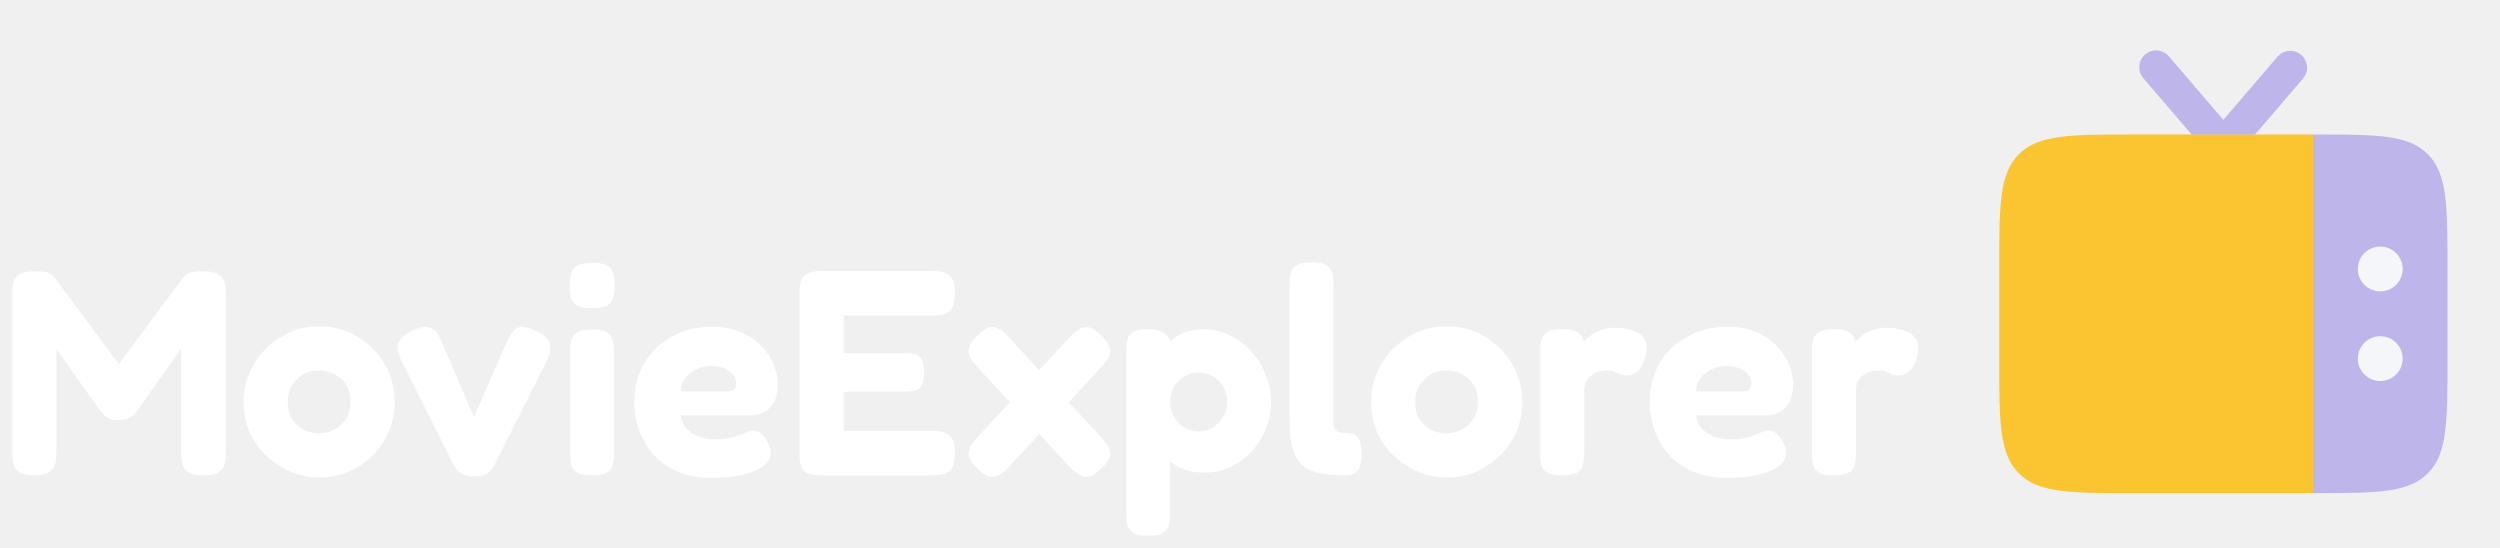
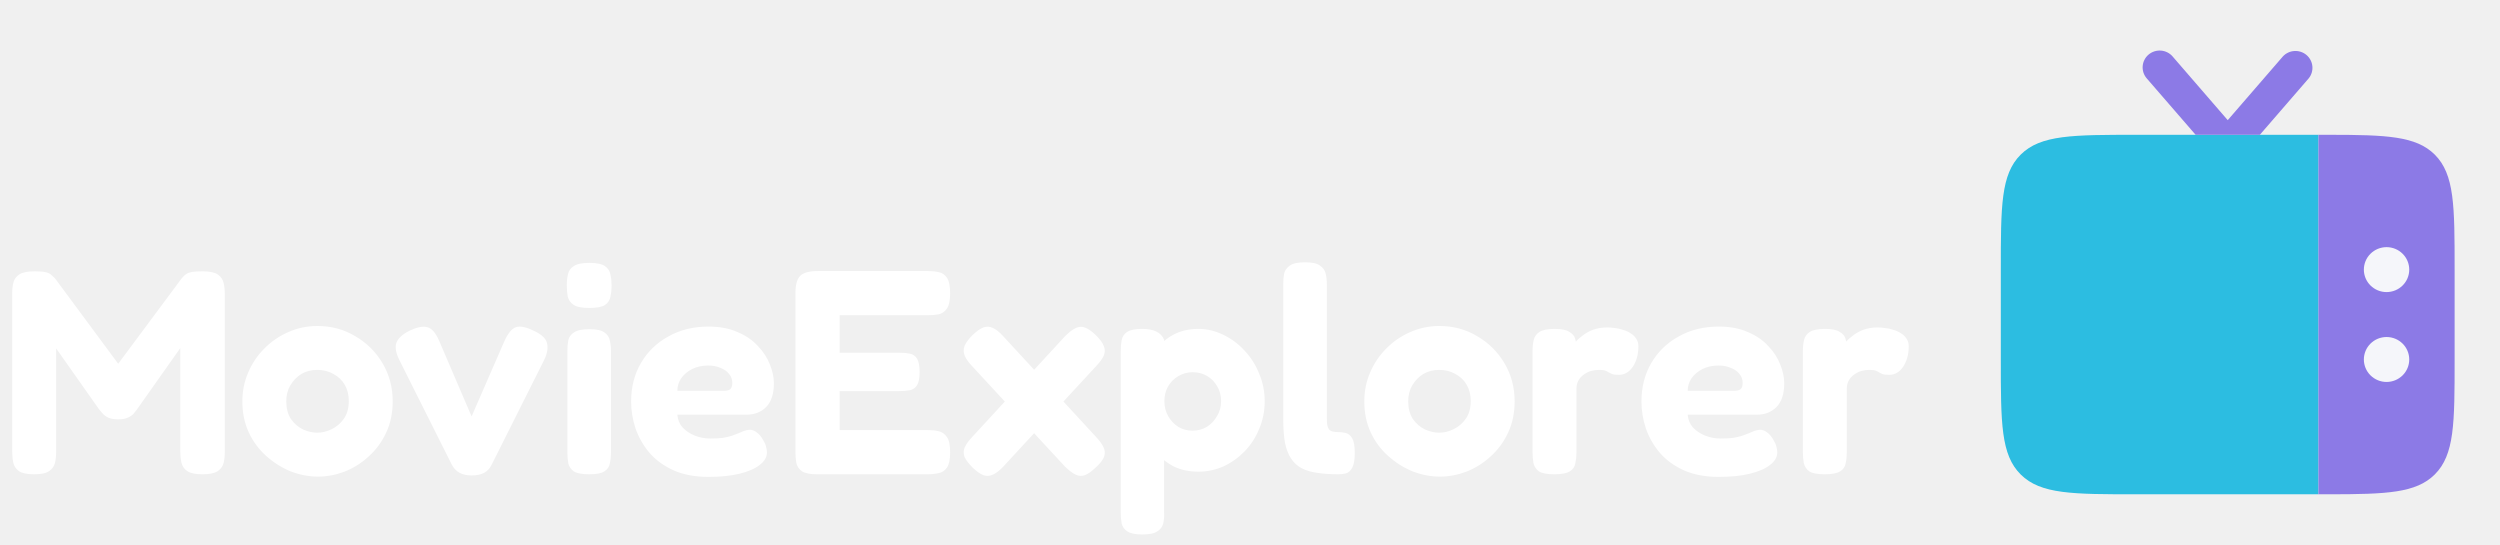
- <svg xmlns="http://www.w3.org/2000/svg" width="201" height="44" viewBox="0 0 201 44" fill="none">
-   <path d="M2.749 38.212C2.185 38.212 1.778 38.125 1.527 37.953C1.292 37.781 1.143 37.561 1.081 37.295C1.018 37.013 0.987 36.716 0.987 36.402V23.551C0.987 23.253 1.018 22.979 1.081 22.728C1.143 22.462 1.3 22.243 1.551 22.07C1.801 21.898 2.216 21.812 2.796 21.812C3.187 21.812 3.485 21.835 3.689 21.883C3.892 21.93 4.041 22 4.135 22.094C4.229 22.172 4.331 22.266 4.441 22.376L9.727 29.518H9.374L14.684 22.376C14.81 22.219 14.935 22.102 15.06 22.023C15.185 21.945 15.342 21.89 15.53 21.859C15.734 21.828 16.016 21.812 16.376 21.812C16.94 21.812 17.347 21.898 17.598 22.07C17.848 22.243 18.005 22.47 18.068 22.752C18.13 23.018 18.162 23.3 18.162 23.598V36.449C18.162 36.747 18.13 37.029 18.068 37.295C18.005 37.561 17.848 37.781 17.598 37.953C17.347 38.125 16.932 38.212 16.352 38.212C15.789 38.212 15.381 38.125 15.131 37.953C14.88 37.781 14.723 37.554 14.661 37.272C14.598 36.99 14.567 36.7 14.567 36.402V28.015L11.066 32.972C11.003 33.05 10.917 33.16 10.808 33.301C10.698 33.426 10.541 33.536 10.338 33.63C10.15 33.724 9.891 33.771 9.562 33.771C9.218 33.771 8.944 33.724 8.74 33.63C8.552 33.536 8.403 33.426 8.294 33.301C8.184 33.176 8.09 33.066 8.012 32.972L4.535 28.038V36.449C4.535 36.747 4.503 37.029 4.441 37.295C4.378 37.561 4.221 37.781 3.971 37.953C3.736 38.125 3.328 38.212 2.749 38.212ZM25.692 38.399C24.956 38.399 24.219 38.258 23.483 37.977C22.763 37.679 22.105 37.264 21.51 36.731C20.914 36.199 20.445 35.564 20.1 34.828C19.755 34.076 19.583 33.246 19.583 32.338C19.583 31.492 19.74 30.709 20.053 29.988C20.366 29.252 20.805 28.602 21.369 28.038C21.933 27.474 22.575 27.036 23.295 26.722C24.031 26.393 24.814 26.229 25.645 26.229C26.772 26.229 27.791 26.503 28.699 27.051C29.623 27.584 30.359 28.312 30.908 29.236C31.456 30.16 31.73 31.186 31.73 32.314C31.73 33.27 31.55 34.123 31.189 34.875C30.845 35.611 30.375 36.246 29.78 36.778C29.2 37.311 28.55 37.718 27.83 38C27.125 38.266 26.412 38.399 25.692 38.399ZM25.645 34.852C26.021 34.852 26.404 34.758 26.796 34.57C27.188 34.382 27.517 34.1 27.783 33.724C28.049 33.348 28.182 32.87 28.182 32.291C28.182 31.79 28.073 31.351 27.853 30.975C27.634 30.599 27.328 30.309 26.937 30.106C26.561 29.886 26.122 29.777 25.621 29.777C25.151 29.777 24.728 29.886 24.352 30.106C23.992 30.325 23.695 30.63 23.46 31.022C23.24 31.398 23.131 31.829 23.131 32.314C23.131 32.878 23.256 33.356 23.507 33.747C23.773 34.123 24.102 34.405 24.493 34.593C24.885 34.766 25.269 34.852 25.645 34.852ZM38.105 38.305C37.729 38.305 37.407 38.235 37.141 38.094C36.875 37.953 36.663 37.734 36.507 37.436L32.278 29.002C31.996 28.438 31.91 27.976 32.019 27.615C32.145 27.239 32.505 26.903 33.1 26.605C33.695 26.323 34.165 26.229 34.51 26.323C34.87 26.401 35.191 26.762 35.473 27.404L38.105 33.536L40.736 27.498C41.034 26.824 41.355 26.433 41.699 26.323C42.044 26.213 42.529 26.315 43.156 26.628C43.798 26.926 44.151 27.279 44.213 27.686C44.291 28.077 44.197 28.532 43.931 29.048L39.726 37.436C39.585 37.734 39.381 37.953 39.115 38.094C38.849 38.235 38.512 38.305 38.105 38.305ZM47.607 38.212C47.028 38.212 46.612 38.133 46.362 37.977C46.127 37.804 45.978 37.585 45.916 37.319C45.868 37.037 45.845 36.747 45.845 36.449V28.25C45.845 27.936 45.868 27.647 45.916 27.38C45.978 27.114 46.135 26.903 46.385 26.746C46.636 26.574 47.051 26.488 47.631 26.488C48.194 26.488 48.594 26.574 48.829 26.746C49.08 26.918 49.228 27.137 49.275 27.404C49.338 27.67 49.369 27.968 49.369 28.297V36.473C49.369 36.77 49.338 37.06 49.275 37.342C49.228 37.608 49.08 37.82 48.829 37.977C48.594 38.133 48.187 38.212 47.607 38.212ZM47.607 24.772C47.012 24.772 46.589 24.686 46.338 24.514C46.088 24.342 45.931 24.114 45.868 23.833C45.822 23.551 45.798 23.253 45.798 22.94C45.798 22.611 45.829 22.313 45.892 22.047C45.955 21.765 46.111 21.546 46.362 21.389C46.612 21.217 47.035 21.131 47.631 21.131C48.21 21.131 48.625 21.217 48.876 21.389C49.126 21.561 49.275 21.788 49.322 22.07C49.385 22.352 49.416 22.65 49.416 22.963C49.416 23.276 49.385 23.574 49.322 23.856C49.275 24.138 49.126 24.365 48.876 24.537C48.625 24.694 48.202 24.772 47.607 24.772ZM57.244 38.423C56.148 38.423 55.2 38.243 54.401 37.883C53.618 37.522 52.976 37.052 52.475 36.473C51.974 35.878 51.598 35.22 51.347 34.499C51.112 33.779 50.995 33.058 50.995 32.338C50.995 31.163 51.261 30.121 51.794 29.213C52.326 28.304 53.062 27.592 54.002 27.075C54.942 26.542 56.023 26.276 57.244 26.276C58.153 26.276 58.936 26.425 59.594 26.722C60.267 27.004 60.816 27.38 61.239 27.85C61.677 28.304 61.998 28.798 62.202 29.33C62.421 29.863 62.531 30.372 62.531 30.858C62.531 31.719 62.319 32.361 61.896 32.784C61.489 33.191 60.965 33.395 60.322 33.395H54.73C54.762 33.802 54.903 34.147 55.153 34.429C55.42 34.711 55.749 34.93 56.14 35.087C56.532 35.243 56.947 35.322 57.385 35.322C57.761 35.322 58.09 35.306 58.372 35.275C58.654 35.228 58.897 35.173 59.1 35.11C59.304 35.032 59.492 34.961 59.664 34.899C59.837 34.82 59.986 34.758 60.111 34.711C60.252 34.664 60.385 34.632 60.51 34.617C60.745 34.601 60.957 34.672 61.145 34.828C61.348 34.969 61.528 35.188 61.685 35.486C61.795 35.658 61.865 35.823 61.896 35.979C61.943 36.136 61.967 36.293 61.967 36.449C61.967 36.825 61.771 37.162 61.38 37.46C61.004 37.757 60.463 37.992 59.758 38.164C59.069 38.337 58.231 38.423 57.244 38.423ZM54.73 31.468H58.443C58.693 31.468 58.873 31.429 58.983 31.351C59.108 31.257 59.171 31.085 59.171 30.834C59.171 30.552 59.085 30.309 58.913 30.106C58.74 29.886 58.505 29.722 58.208 29.612C57.926 29.487 57.597 29.424 57.221 29.424C56.735 29.424 56.305 29.518 55.929 29.706C55.553 29.894 55.255 30.145 55.036 30.458C54.832 30.771 54.73 31.108 54.73 31.468ZM66.034 38.212C65.47 38.212 65.063 38.133 64.812 37.977C64.562 37.804 64.405 37.577 64.343 37.295C64.296 37.013 64.272 36.723 64.272 36.426V23.574C64.272 22.885 64.405 22.415 64.671 22.164C64.938 21.914 65.415 21.788 66.105 21.788H74.986C75.299 21.788 75.589 21.82 75.855 21.883C76.121 21.93 76.341 22.078 76.513 22.329C76.685 22.579 76.771 23.002 76.771 23.598C76.771 24.162 76.685 24.569 76.513 24.819C76.341 25.07 76.113 25.227 75.832 25.289C75.565 25.336 75.275 25.36 74.962 25.36H67.843V28.391H72.683C72.996 28.391 73.27 28.414 73.505 28.461C73.756 28.508 73.952 28.641 74.093 28.86C74.234 29.08 74.304 29.448 74.304 29.965C74.304 30.45 74.234 30.803 74.093 31.022C73.952 31.241 73.756 31.374 73.505 31.421C73.255 31.468 72.965 31.492 72.636 31.492H67.843V34.64H74.986C75.299 34.64 75.589 34.672 75.855 34.734C76.121 34.797 76.341 34.953 76.513 35.204C76.685 35.439 76.771 35.854 76.771 36.449C76.771 37.013 76.685 37.42 76.513 37.671C76.341 37.922 76.113 38.071 75.832 38.117C75.565 38.18 75.275 38.212 74.962 38.212H66.034ZM88.527 26.957C88.872 27.286 89.091 27.584 89.185 27.85C89.294 28.101 89.294 28.359 89.185 28.625C89.075 28.876 88.856 29.174 88.527 29.518L81.056 37.601C80.758 37.914 80.484 38.125 80.233 38.235C79.983 38.36 79.724 38.376 79.458 38.282C79.207 38.188 78.918 37.984 78.589 37.671C78.26 37.342 78.04 37.052 77.931 36.802C77.837 36.535 77.845 36.277 77.954 36.026C78.08 35.76 78.291 35.47 78.589 35.157L86.06 27.051C86.546 26.566 86.953 26.315 87.282 26.299C87.626 26.268 88.041 26.488 88.527 26.957ZM78.589 26.957C78.918 26.644 79.207 26.441 79.458 26.346C79.724 26.253 79.983 26.268 80.233 26.393C80.484 26.503 80.758 26.722 81.056 27.051L88.527 35.157C88.84 35.486 89.052 35.776 89.161 36.026C89.287 36.277 89.302 36.535 89.208 36.802C89.114 37.052 88.887 37.342 88.527 37.671C88.198 37.984 87.908 38.188 87.658 38.282C87.407 38.376 87.156 38.36 86.906 38.235C86.671 38.125 86.389 37.914 86.06 37.601L78.589 29.518C78.275 29.189 78.064 28.9 77.954 28.649C77.845 28.383 77.837 28.116 77.931 27.85C78.04 27.584 78.26 27.286 78.589 26.957ZM96.831 38C96.064 38 95.382 37.851 94.787 37.554C94.207 37.24 93.722 36.825 93.33 36.308C92.954 35.776 92.665 35.165 92.461 34.476C92.273 33.787 92.187 33.043 92.203 32.244C92.203 31.476 92.304 30.748 92.508 30.059C92.712 29.354 93.001 28.735 93.377 28.203C93.769 27.654 94.246 27.232 94.81 26.934C95.39 26.621 96.064 26.464 96.831 26.464C97.52 26.464 98.186 26.621 98.828 26.934C99.486 27.247 100.065 27.678 100.567 28.226C101.068 28.759 101.459 29.377 101.741 30.082C102.039 30.787 102.188 31.531 102.188 32.314C102.188 33.097 102.039 33.841 101.741 34.546C101.459 35.235 101.068 35.839 100.567 36.355C100.065 36.872 99.494 37.279 98.852 37.577C98.209 37.859 97.536 38 96.831 38ZM92.296 43.075C91.733 43.075 91.325 42.989 91.075 42.816C90.84 42.66 90.691 42.448 90.628 42.182C90.581 41.931 90.558 41.657 90.558 41.36V28.226C90.558 27.913 90.581 27.631 90.628 27.38C90.675 27.114 90.816 26.895 91.051 26.722C91.302 26.55 91.709 26.464 92.273 26.464C92.758 26.464 93.142 26.535 93.424 26.675C93.722 26.816 93.933 27.036 94.059 27.333V41.336C94.074 41.634 94.051 41.916 93.988 42.182C93.925 42.448 93.769 42.66 93.518 42.816C93.283 42.989 92.876 43.075 92.296 43.075ZM96.338 34.687C96.776 34.687 97.168 34.585 97.512 34.382C97.857 34.163 98.131 33.873 98.335 33.513C98.554 33.152 98.664 32.753 98.664 32.314C98.664 31.86 98.562 31.461 98.358 31.116C98.154 30.756 97.88 30.474 97.536 30.27C97.191 30.067 96.8 29.965 96.361 29.965C95.938 29.965 95.547 30.074 95.186 30.294C94.842 30.497 94.568 30.779 94.364 31.14C94.176 31.484 94.082 31.876 94.082 32.314C94.082 32.753 94.184 33.152 94.388 33.513C94.591 33.873 94.865 34.163 95.21 34.382C95.554 34.585 95.93 34.687 96.338 34.687ZM108.15 38.212C107.508 38.212 106.936 38.172 106.435 38.094C105.949 38.031 105.526 37.906 105.166 37.718C104.821 37.53 104.539 37.272 104.32 36.943C104.101 36.614 103.936 36.191 103.827 35.674C103.733 35.142 103.686 34.491 103.686 33.724V22.869C103.686 22.556 103.709 22.266 103.756 22C103.819 21.734 103.976 21.514 104.226 21.342C104.477 21.17 104.884 21.084 105.448 21.084C106.012 21.084 106.411 21.17 106.646 21.342C106.897 21.514 107.053 21.734 107.116 22C107.179 22.266 107.21 22.556 107.21 22.869V33.559C107.21 33.81 107.218 34.022 107.234 34.194C107.265 34.35 107.312 34.476 107.374 34.57C107.453 34.664 107.555 34.726 107.68 34.758C107.805 34.789 107.97 34.805 108.173 34.805C108.361 34.805 108.549 34.828 108.737 34.875C108.941 34.922 109.113 35.063 109.254 35.298C109.395 35.533 109.466 35.925 109.466 36.473C109.466 37.037 109.395 37.444 109.254 37.695C109.113 37.945 108.941 38.094 108.737 38.141C108.549 38.188 108.353 38.212 108.15 38.212ZM116.344 38.399C115.608 38.399 114.872 38.258 114.136 37.977C113.415 37.679 112.758 37.264 112.162 36.731C111.567 36.199 111.097 35.564 110.753 34.828C110.408 34.076 110.236 33.246 110.236 32.338C110.236 31.492 110.392 30.709 110.706 29.988C111.019 29.252 111.457 28.602 112.021 28.038C112.585 27.474 113.227 27.036 113.948 26.722C114.684 26.393 115.467 26.229 116.297 26.229C117.425 26.229 118.443 26.503 119.352 27.051C120.276 27.584 121.012 28.312 121.56 29.236C122.108 30.16 122.383 31.186 122.383 32.314C122.383 33.27 122.202 34.123 121.842 34.875C121.498 35.611 121.028 36.246 120.433 36.778C119.853 37.311 119.203 37.718 118.482 38C117.778 38.266 117.065 38.399 116.344 38.399ZM116.297 34.852C116.673 34.852 117.057 34.758 117.449 34.57C117.84 34.382 118.169 34.1 118.435 33.724C118.702 33.348 118.835 32.87 118.835 32.291C118.835 31.79 118.725 31.351 118.506 30.975C118.287 30.599 117.981 30.309 117.59 30.106C117.214 29.886 116.775 29.777 116.274 29.777C115.804 29.777 115.381 29.886 115.005 30.106C114.645 30.325 114.347 30.63 114.112 31.022C113.893 31.398 113.783 31.829 113.783 32.314C113.783 32.878 113.909 33.356 114.159 33.747C114.426 34.123 114.755 34.405 115.146 34.593C115.538 34.766 115.921 34.852 116.297 34.852ZM125.592 38.212C125.012 38.212 124.597 38.133 124.347 37.977C124.112 37.804 123.963 37.577 123.9 37.295C123.853 37.013 123.83 36.723 123.83 36.426V28.226C123.83 27.913 123.861 27.623 123.924 27.357C123.986 27.09 124.135 26.879 124.37 26.722C124.621 26.55 125.036 26.464 125.615 26.464C126.164 26.464 126.555 26.542 126.79 26.699C127.041 26.84 127.197 27.012 127.26 27.216C127.323 27.404 127.354 27.568 127.354 27.709L127.072 27.85C127.103 27.788 127.182 27.678 127.307 27.521C127.448 27.349 127.636 27.177 127.871 27.004C128.106 26.816 128.388 26.66 128.717 26.535C129.061 26.409 129.453 26.346 129.891 26.346C130.064 26.346 130.252 26.362 130.455 26.393C130.675 26.409 130.894 26.456 131.113 26.535C131.348 26.597 131.56 26.691 131.748 26.816C131.935 26.926 132.084 27.067 132.194 27.239C132.319 27.412 132.382 27.623 132.382 27.874C132.382 28.516 132.233 29.064 131.935 29.518C131.638 29.957 131.262 30.176 130.808 30.176C130.541 30.176 130.353 30.153 130.244 30.106C130.134 30.059 130.04 30.012 129.962 29.965C129.899 29.918 129.821 29.879 129.727 29.847C129.633 29.8 129.461 29.777 129.21 29.777C128.975 29.777 128.748 29.808 128.529 29.871C128.325 29.933 128.129 30.035 127.941 30.176C127.769 30.302 127.628 30.466 127.518 30.67C127.424 30.858 127.377 31.069 127.377 31.304V36.473C127.377 36.77 127.346 37.06 127.283 37.342C127.236 37.608 127.088 37.82 126.837 37.977C126.586 38.133 126.171 38.212 125.592 38.212ZM138.88 38.423C137.784 38.423 136.836 38.243 136.037 37.883C135.254 37.522 134.612 37.052 134.111 36.473C133.609 35.878 133.233 35.22 132.983 34.499C132.748 33.779 132.63 33.058 132.63 32.338C132.63 31.163 132.897 30.121 133.429 29.213C133.962 28.304 134.698 27.592 135.638 27.075C136.578 26.542 137.658 26.276 138.88 26.276C139.789 26.276 140.572 26.425 141.23 26.722C141.903 27.004 142.451 27.38 142.874 27.85C143.313 28.304 143.634 28.798 143.837 29.33C144.057 29.863 144.166 30.372 144.166 30.858C144.166 31.719 143.955 32.361 143.532 32.784C143.125 33.191 142.6 33.395 141.958 33.395H136.366C136.397 33.802 136.538 34.147 136.789 34.429C137.055 34.711 137.384 34.93 137.776 35.087C138.167 35.243 138.582 35.322 139.021 35.322C139.397 35.322 139.726 35.306 140.008 35.275C140.29 35.228 140.533 35.173 140.736 35.11C140.94 35.032 141.128 34.961 141.3 34.899C141.472 34.82 141.621 34.758 141.746 34.711C141.887 34.664 142.021 34.632 142.146 34.617C142.381 34.601 142.592 34.672 142.78 34.828C142.984 34.969 143.164 35.188 143.321 35.486C143.43 35.658 143.501 35.823 143.532 35.979C143.579 36.136 143.603 36.293 143.603 36.449C143.603 36.825 143.407 37.162 143.015 37.46C142.639 37.757 142.099 37.992 141.394 38.164C140.705 38.337 139.867 38.423 138.88 38.423ZM136.366 31.468H140.078C140.329 31.468 140.509 31.429 140.619 31.351C140.744 31.257 140.807 31.085 140.807 30.834C140.807 30.552 140.72 30.309 140.548 30.106C140.376 29.886 140.141 29.722 139.843 29.612C139.561 29.487 139.232 29.424 138.857 29.424C138.371 29.424 137.94 29.518 137.564 29.706C137.188 29.894 136.891 30.145 136.672 30.458C136.468 30.771 136.366 31.108 136.366 31.468ZM147.435 38.212C146.855 38.212 146.44 38.133 146.19 37.977C145.955 37.804 145.806 37.577 145.743 37.295C145.696 37.013 145.673 36.723 145.673 36.426V28.226C145.673 27.913 145.704 27.623 145.767 27.357C145.829 27.09 145.978 26.879 146.213 26.722C146.464 26.55 146.879 26.464 147.458 26.464C148.006 26.464 148.398 26.542 148.633 26.699C148.884 26.84 149.04 27.012 149.103 27.216C149.166 27.404 149.197 27.568 149.197 27.709L148.915 27.85C148.946 27.788 149.025 27.678 149.15 27.521C149.291 27.349 149.479 27.177 149.714 27.004C149.949 26.816 150.231 26.66 150.56 26.535C150.904 26.409 151.296 26.346 151.734 26.346C151.907 26.346 152.095 26.362 152.298 26.393C152.518 26.409 152.737 26.456 152.956 26.535C153.191 26.597 153.402 26.691 153.59 26.816C153.778 26.926 153.927 27.067 154.037 27.239C154.162 27.412 154.225 27.623 154.225 27.874C154.225 28.516 154.076 29.064 153.778 29.518C153.481 29.957 153.105 30.176 152.651 30.176C152.384 30.176 152.196 30.153 152.087 30.106C151.977 30.059 151.883 30.012 151.805 29.965C151.742 29.918 151.664 29.879 151.57 29.847C151.476 29.8 151.304 29.777 151.053 29.777C150.818 29.777 150.591 29.808 150.372 29.871C150.168 29.933 149.972 30.035 149.784 30.176C149.612 30.302 149.471 30.466 149.361 30.67C149.267 30.858 149.22 31.069 149.22 31.304V36.473C149.22 36.77 149.189 37.06 149.126 37.342C149.079 37.608 148.931 37.82 148.68 37.977C148.429 38.133 148.014 38.212 147.435 38.212Z" fill="white" />
-   <path fill-rule="evenodd" clip-rule="evenodd" d="M185.965 10.813H171.548C166.452 10.813 163.902 10.813 162.32 12.397C160.736 13.979 160.736 16.529 160.736 21.625V28.834C160.736 33.93 160.736 36.48 162.32 38.062C163.902 39.646 166.452 39.646 171.548 39.646H185.965V10.813Z" fill="#FBC531" />
-   <path opacity="0.5" d="M196.778 21.625V28.834C196.778 33.93 196.778 36.478 195.194 38.062C193.707 39.549 191.368 39.641 186.866 39.646H185.965V10.813H186.866C191.368 10.818 193.707 10.908 195.194 12.395C196.778 13.981 196.778 16.527 196.778 21.625ZM181.309 10.813L185.189 6.286C185.408 6.012 185.513 5.664 185.48 5.314C185.448 4.965 185.281 4.642 185.014 4.414C184.748 4.185 184.403 4.069 184.053 4.091C183.703 4.112 183.375 4.268 183.138 4.527L178.757 9.638L174.378 4.527C174.145 4.254 173.813 4.086 173.455 4.058C173.097 4.03 172.744 4.146 172.471 4.379C172.199 4.612 172.03 4.944 172.002 5.302C171.975 5.659 172.09 6.013 172.323 6.286L176.207 10.813H181.309Z" fill="#8C7AE6" />
-   <path d="M191.372 19.823C191.85 19.823 192.308 20.013 192.646 20.351C192.984 20.689 193.174 21.147 193.174 21.625C193.174 22.103 192.984 22.561 192.646 22.899C192.308 23.238 191.85 23.427 191.372 23.427C190.894 23.427 190.435 23.238 190.097 22.899C189.759 22.561 189.569 22.103 189.569 21.625C189.569 21.147 189.759 20.689 190.097 20.351C190.435 20.013 190.894 19.823 191.372 19.823ZM191.372 27.032C191.85 27.032 192.308 27.221 192.646 27.559C192.984 27.897 193.174 28.356 193.174 28.834C193.174 29.312 192.984 29.77 192.646 30.108C192.308 30.446 191.85 30.636 191.372 30.636C190.894 30.636 190.435 30.446 190.097 30.108C189.759 29.77 189.569 29.312 189.569 28.834C189.569 28.356 189.759 27.897 190.097 27.559C190.435 27.221 190.894 27.032 191.372 27.032Z" fill="#F5F6FA" />
+ <svg xmlns="http://www.w3.org/2000/svg" width="202" height="44" viewBox="0 0 202 44" fill="none">
+   <path d="M2.749 38.322C2.185 38.322 1.778 38.236 1.527 38.064C1.292 37.891 1.143 37.672 1.081 37.406C1.018 37.124 0.987 36.826 0.987 36.513V23.661C0.987 23.364 1.018 23.09 1.081 22.839C1.143 22.573 1.3 22.353 1.551 22.181C1.801 22.009 2.216 21.923 2.796 21.923C3.187 21.923 3.485 21.946 3.689 21.993C3.892 22.04 4.041 22.111 4.135 22.205C4.229 22.283 4.331 22.377 4.441 22.486L9.727 29.629H9.374L14.684 22.486C14.81 22.33 14.935 22.212 15.06 22.134C15.185 22.056 15.342 22.001 15.53 21.97C15.734 21.938 16.016 21.923 16.376 21.923C16.94 21.923 17.347 22.009 17.598 22.181C17.848 22.353 18.005 22.581 18.068 22.862C18.13 23.129 18.162 23.411 18.162 23.708V36.56C18.162 36.858 18.13 37.139 18.068 37.406C18.005 37.672 17.848 37.891 17.598 38.064C17.347 38.236 16.932 38.322 16.352 38.322C15.789 38.322 15.381 38.236 15.131 38.064C14.88 37.891 14.723 37.664 14.661 37.382C14.598 37.1 14.567 36.811 14.567 36.513V28.125L11.066 33.083C11.003 33.161 10.917 33.271 10.808 33.412C10.698 33.537 10.541 33.647 10.338 33.741C10.15 33.835 9.891 33.882 9.562 33.882C9.218 33.882 8.944 33.835 8.74 33.741C8.552 33.647 8.403 33.537 8.294 33.412C8.184 33.286 8.09 33.177 8.012 33.083L4.535 28.149V36.56C4.535 36.858 4.503 37.139 4.441 37.406C4.378 37.672 4.221 37.891 3.971 38.064C3.736 38.236 3.328 38.322 2.749 38.322ZM25.692 38.51C24.956 38.51 24.219 38.369 23.483 38.087C22.763 37.789 22.105 37.374 21.51 36.842C20.914 36.309 20.445 35.675 20.1 34.939C19.755 34.187 19.583 33.357 19.583 32.448C19.583 31.602 19.74 30.819 20.053 30.099C20.366 29.363 20.805 28.713 21.369 28.149C21.933 27.585 22.575 27.146 23.295 26.833C24.031 26.504 24.814 26.34 25.645 26.34C26.772 26.34 27.791 26.614 28.699 27.162C29.623 27.695 30.359 28.423 30.908 29.347C31.456 30.271 31.73 31.297 31.73 32.425C31.73 33.38 31.55 34.234 31.189 34.986C30.845 35.722 30.375 36.356 29.78 36.889C29.2 37.421 28.55 37.829 27.83 38.111C27.125 38.377 26.412 38.51 25.692 38.51ZM25.645 34.962C26.021 34.962 26.404 34.868 26.796 34.68C27.188 34.492 27.517 34.211 27.783 33.835C28.049 33.459 28.182 32.981 28.182 32.401C28.182 31.9 28.073 31.462 27.853 31.086C27.634 30.71 27.328 30.42 26.937 30.216C26.561 29.997 26.122 29.887 25.621 29.887C25.151 29.887 24.728 29.997 24.352 30.216C23.992 30.436 23.695 30.741 23.46 31.133C23.24 31.509 23.131 31.939 23.131 32.425C23.131 32.989 23.256 33.467 23.507 33.858C23.773 34.234 24.102 34.516 24.493 34.704C24.885 34.876 25.269 34.962 25.645 34.962ZM38.105 38.416C37.729 38.416 37.407 38.346 37.141 38.205C36.875 38.064 36.663 37.844 36.507 37.547L32.278 29.112C31.996 28.548 31.91 28.086 32.019 27.726C32.145 27.35 32.505 27.013 33.1 26.716C33.695 26.434 34.165 26.34 34.51 26.434C34.87 26.512 35.191 26.872 35.473 27.514L38.105 33.647L40.736 27.608C41.034 26.935 41.355 26.543 41.699 26.434C42.044 26.324 42.529 26.426 43.156 26.739C43.798 27.037 44.151 27.389 44.213 27.796C44.291 28.188 44.197 28.642 43.931 29.159L39.726 37.547C39.585 37.844 39.381 38.064 39.115 38.205C38.849 38.346 38.512 38.416 38.105 38.416ZM47.607 38.322C47.028 38.322 46.612 38.244 46.362 38.087C46.127 37.915 45.978 37.696 45.916 37.429C45.868 37.147 45.845 36.858 45.845 36.56V28.36C45.845 28.047 45.868 27.757 45.916 27.491C45.978 27.225 46.135 27.013 46.385 26.857C46.636 26.684 47.051 26.598 47.631 26.598C48.194 26.598 48.594 26.684 48.829 26.857C49.08 27.029 49.228 27.248 49.275 27.514C49.338 27.781 49.369 28.078 49.369 28.407V36.584C49.369 36.881 49.338 37.171 49.275 37.453C49.228 37.719 49.08 37.931 48.829 38.087C48.594 38.244 48.187 38.322 47.607 38.322ZM47.607 24.883C47.012 24.883 46.589 24.797 46.338 24.625C46.088 24.452 45.931 24.225 45.868 23.943C45.822 23.661 45.798 23.364 45.798 23.05C45.798 22.721 45.829 22.424 45.892 22.158C45.955 21.876 46.111 21.656 46.362 21.5C46.612 21.327 47.035 21.241 47.631 21.241C48.21 21.241 48.625 21.327 48.876 21.5C49.126 21.672 49.275 21.899 49.322 22.181C49.385 22.463 49.416 22.761 49.416 23.074C49.416 23.387 49.385 23.685 49.322 23.967C49.275 24.249 49.126 24.476 48.876 24.648C48.625 24.805 48.202 24.883 47.607 24.883ZM57.244 38.533C56.148 38.533 55.2 38.353 54.401 37.993C53.618 37.633 52.976 37.163 52.475 36.584C51.974 35.988 51.598 35.33 51.347 34.61C51.112 33.889 50.995 33.169 50.995 32.448C50.995 31.274 51.261 30.232 51.794 29.323C52.326 28.415 53.062 27.702 54.002 27.186C54.942 26.653 56.023 26.387 57.244 26.387C58.153 26.387 58.936 26.535 59.594 26.833C60.267 27.115 60.816 27.491 61.239 27.961C61.677 28.415 61.998 28.909 62.202 29.441C62.421 29.974 62.531 30.483 62.531 30.968C62.531 31.83 62.319 32.472 61.896 32.895C61.489 33.302 60.965 33.506 60.322 33.506H54.73C54.762 33.913 54.903 34.258 55.153 34.539C55.42 34.821 55.749 35.041 56.14 35.197C56.532 35.354 56.947 35.432 57.385 35.432C57.761 35.432 58.09 35.416 58.372 35.385C58.654 35.338 58.897 35.283 59.1 35.221C59.304 35.142 59.492 35.072 59.664 35.009C59.837 34.931 59.986 34.868 60.111 34.821C60.252 34.774 60.385 34.743 60.51 34.727C60.745 34.712 60.957 34.782 61.145 34.939C61.348 35.08 61.528 35.299 61.685 35.597C61.795 35.769 61.865 35.933 61.896 36.09C61.943 36.247 61.967 36.403 61.967 36.56C61.967 36.936 61.771 37.273 61.38 37.57C61.004 37.868 60.463 38.103 59.758 38.275C59.069 38.447 58.231 38.533 57.244 38.533ZM54.73 31.579H58.443C58.693 31.579 58.873 31.54 58.983 31.462C59.108 31.368 59.171 31.195 59.171 30.945C59.171 30.663 59.085 30.42 58.913 30.216C58.74 29.997 58.505 29.833 58.208 29.723C57.926 29.598 57.597 29.535 57.221 29.535C56.735 29.535 56.305 29.629 55.929 29.817C55.553 30.005 55.255 30.256 55.036 30.569C54.832 30.882 54.73 31.219 54.73 31.579ZM66.034 38.322C65.47 38.322 65.063 38.244 64.812 38.087C64.562 37.915 64.405 37.688 64.343 37.406C64.296 37.124 64.272 36.834 64.272 36.536V23.685C64.272 22.996 64.405 22.526 64.671 22.275C64.938 22.024 65.415 21.899 66.105 21.899H74.986C75.299 21.899 75.589 21.93 75.855 21.993C76.121 22.04 76.341 22.189 76.513 22.439C76.685 22.69 76.771 23.113 76.771 23.708C76.771 24.272 76.685 24.679 76.513 24.93C76.341 25.181 76.113 25.337 75.832 25.4C75.565 25.447 75.275 25.47 74.962 25.47H67.843V28.501H72.683C72.996 28.501 73.27 28.525 73.505 28.572C73.756 28.619 73.952 28.752 74.093 28.971C74.234 29.19 74.304 29.558 74.304 30.075C74.304 30.561 74.234 30.913 74.093 31.133C73.952 31.352 73.756 31.485 73.505 31.532C73.255 31.579 72.965 31.602 72.636 31.602H67.843V34.751H74.986C75.299 34.751 75.589 34.782 75.855 34.845C76.121 34.907 76.341 35.064 76.513 35.315C76.685 35.55 76.771 35.965 76.771 36.56C76.771 37.124 76.685 37.531 76.513 37.782C76.341 38.032 76.113 38.181 75.832 38.228C75.565 38.291 75.275 38.322 74.962 38.322H66.034ZM88.527 27.068C88.872 27.397 89.091 27.695 89.185 27.961C89.294 28.211 89.294 28.47 89.185 28.736C89.075 28.987 88.856 29.284 88.527 29.629L81.056 37.711C80.758 38.025 80.484 38.236 80.233 38.346C79.983 38.471 79.724 38.486 79.458 38.393C79.207 38.299 78.918 38.095 78.589 37.782C78.26 37.453 78.04 37.163 77.931 36.912C77.837 36.646 77.845 36.388 77.954 36.137C78.08 35.871 78.291 35.581 78.589 35.268L86.06 27.162C86.546 26.676 86.953 26.426 87.282 26.41C87.626 26.379 88.041 26.598 88.527 27.068ZM78.589 27.068C78.918 26.755 79.207 26.551 79.458 26.457C79.724 26.363 79.983 26.379 80.233 26.504C80.484 26.614 80.758 26.833 81.056 27.162L88.527 35.268C88.84 35.597 89.052 35.886 89.161 36.137C89.287 36.388 89.302 36.646 89.208 36.912C89.114 37.163 88.887 37.453 88.527 37.782C88.198 38.095 87.908 38.299 87.658 38.393C87.407 38.486 87.156 38.471 86.906 38.346C86.671 38.236 86.389 38.025 86.06 37.711L78.589 29.629C78.275 29.3 78.064 29.01 77.954 28.76C77.845 28.493 77.837 28.227 77.931 27.961C78.04 27.695 78.26 27.397 78.589 27.068ZM96.831 38.111C96.064 38.111 95.382 37.962 94.787 37.664C94.207 37.351 93.722 36.936 93.33 36.419C92.954 35.886 92.665 35.276 92.461 34.586C92.273 33.897 92.187 33.153 92.203 32.354C92.203 31.587 92.304 30.858 92.508 30.169C92.712 29.465 93.001 28.846 93.377 28.313C93.769 27.765 94.246 27.342 94.81 27.044C95.39 26.731 96.064 26.575 96.831 26.575C97.52 26.575 98.186 26.731 98.828 27.044C99.486 27.358 100.065 27.788 100.567 28.337C101.068 28.869 101.459 29.488 101.741 30.193C102.039 30.898 102.188 31.642 102.188 32.425C102.188 33.208 102.039 33.952 101.741 34.657C101.459 35.346 101.068 35.949 100.567 36.466C100.065 36.983 99.494 37.39 98.852 37.688C98.209 37.97 97.536 38.111 96.831 38.111ZM92.296 43.185C91.733 43.185 91.325 43.099 91.075 42.927C90.84 42.77 90.691 42.559 90.628 42.293C90.581 42.042 90.558 41.768 90.558 41.47V28.337C90.558 28.023 90.581 27.741 90.628 27.491C90.675 27.225 90.816 27.005 91.051 26.833C91.302 26.661 91.709 26.575 92.273 26.575C92.758 26.575 93.142 26.645 93.424 26.786C93.722 26.927 93.933 27.146 94.059 27.444V41.447C94.074 41.745 94.051 42.026 93.988 42.293C93.925 42.559 93.769 42.77 93.518 42.927C93.283 43.099 92.876 43.185 92.296 43.185ZM96.338 34.798C96.776 34.798 97.168 34.696 97.512 34.492C97.857 34.273 98.131 33.983 98.335 33.623C98.554 33.263 98.664 32.863 98.664 32.425C98.664 31.971 98.562 31.571 98.358 31.227C98.154 30.866 97.88 30.584 97.536 30.381C97.191 30.177 96.8 30.075 96.361 30.075C95.938 30.075 95.547 30.185 95.186 30.404C94.842 30.608 94.568 30.89 94.364 31.25C94.176 31.595 94.082 31.986 94.082 32.425C94.082 32.863 94.184 33.263 94.388 33.623C94.591 33.983 94.865 34.273 95.21 34.492C95.554 34.696 95.93 34.798 96.338 34.798ZM108.15 38.322C107.508 38.322 106.936 38.283 106.435 38.205C105.949 38.142 105.526 38.017 105.166 37.829C104.821 37.641 104.539 37.382 104.32 37.053C104.101 36.724 103.936 36.301 103.827 35.785C103.733 35.252 103.686 34.602 103.686 33.835V22.98C103.686 22.667 103.709 22.377 103.756 22.111C103.819 21.844 103.976 21.625 104.226 21.453C104.477 21.28 104.884 21.194 105.448 21.194C106.012 21.194 106.411 21.28 106.646 21.453C106.897 21.625 107.053 21.844 107.116 22.111C107.179 22.377 107.21 22.667 107.21 22.98V33.67C107.21 33.921 107.218 34.132 107.234 34.304C107.265 34.461 107.312 34.586 107.374 34.68C107.453 34.774 107.555 34.837 107.68 34.868C107.805 34.9 107.97 34.915 108.173 34.915C108.361 34.915 108.549 34.939 108.737 34.986C108.941 35.033 109.113 35.174 109.254 35.409C109.395 35.644 109.466 36.035 109.466 36.584C109.466 37.147 109.395 37.555 109.254 37.805C109.113 38.056 108.941 38.205 108.737 38.252C108.549 38.299 108.353 38.322 108.15 38.322ZM116.344 38.51C115.608 38.51 114.872 38.369 114.136 38.087C113.415 37.789 112.758 37.374 112.162 36.842C111.567 36.309 111.097 35.675 110.753 34.939C110.408 34.187 110.236 33.357 110.236 32.448C110.236 31.602 110.392 30.819 110.706 30.099C111.019 29.363 111.457 28.713 112.021 28.149C112.585 27.585 113.227 27.146 113.948 26.833C114.684 26.504 115.467 26.34 116.297 26.34C117.425 26.34 118.443 26.614 119.352 27.162C120.276 27.695 121.012 28.423 121.56 29.347C122.108 30.271 122.383 31.297 122.383 32.425C122.383 33.38 122.202 34.234 121.842 34.986C121.498 35.722 121.028 36.356 120.433 36.889C119.853 37.421 119.203 37.829 118.482 38.111C117.778 38.377 117.065 38.51 116.344 38.51ZM116.297 34.962C116.673 34.962 117.057 34.868 117.449 34.68C117.84 34.492 118.169 34.211 118.435 33.835C118.702 33.459 118.835 32.981 118.835 32.401C118.835 31.9 118.725 31.462 118.506 31.086C118.287 30.71 117.981 30.42 117.59 30.216C117.214 29.997 116.775 29.887 116.274 29.887C115.804 29.887 115.381 29.997 115.005 30.216C114.645 30.436 114.347 30.741 114.112 31.133C113.893 31.509 113.783 31.939 113.783 32.425C113.783 32.989 113.909 33.467 114.159 33.858C114.426 34.234 114.755 34.516 115.146 34.704C115.538 34.876 115.921 34.962 116.297 34.962ZM125.592 38.322C125.012 38.322 124.597 38.244 124.347 38.087C124.112 37.915 123.963 37.688 123.9 37.406C123.853 37.124 123.83 36.834 123.83 36.536V28.337C123.83 28.023 123.861 27.734 123.924 27.467C123.986 27.201 124.135 26.99 124.37 26.833C124.621 26.661 125.036 26.575 125.615 26.575C126.164 26.575 126.555 26.653 126.79 26.81C127.041 26.951 127.197 27.123 127.26 27.326C127.323 27.514 127.354 27.679 127.354 27.82L127.072 27.961C127.103 27.898 127.182 27.788 127.307 27.632C127.448 27.46 127.636 27.287 127.871 27.115C128.106 26.927 128.388 26.77 128.717 26.645C129.061 26.52 129.453 26.457 129.891 26.457C130.064 26.457 130.252 26.473 130.455 26.504C130.675 26.52 130.894 26.567 131.113 26.645C131.348 26.708 131.56 26.802 131.748 26.927C131.935 27.037 132.084 27.178 132.194 27.35C132.319 27.522 132.382 27.734 132.382 27.984C132.382 28.627 132.233 29.175 131.935 29.629C131.638 30.067 131.262 30.287 130.808 30.287C130.541 30.287 130.353 30.263 130.244 30.216C130.134 30.169 130.04 30.122 129.962 30.075C129.899 30.028 129.821 29.989 129.727 29.958C129.633 29.911 129.461 29.887 129.21 29.887C128.975 29.887 128.748 29.919 128.529 29.981C128.325 30.044 128.129 30.146 127.941 30.287C127.769 30.412 127.628 30.577 127.518 30.78C127.424 30.968 127.377 31.18 127.377 31.415V36.584C127.377 36.881 127.346 37.171 127.283 37.453C127.236 37.719 127.088 37.931 126.837 38.087C126.586 38.244 126.171 38.322 125.592 38.322ZM138.88 38.533C137.784 38.533 136.836 38.353 136.037 37.993C135.254 37.633 134.612 37.163 134.111 36.584C133.609 35.988 133.233 35.33 132.983 34.61C132.748 33.889 132.63 33.169 132.63 32.448C132.63 31.274 132.897 30.232 133.429 29.323C133.962 28.415 134.698 27.702 135.638 27.186C136.578 26.653 137.658 26.387 138.88 26.387C139.789 26.387 140.572 26.535 141.23 26.833C141.903 27.115 142.451 27.491 142.874 27.961C143.313 28.415 143.634 28.909 143.837 29.441C144.057 29.974 144.166 30.483 144.166 30.968C144.166 31.83 143.955 32.472 143.532 32.895C143.125 33.302 142.6 33.506 141.958 33.506H136.366C136.397 33.913 136.538 34.258 136.789 34.539C137.055 34.821 137.384 35.041 137.776 35.197C138.167 35.354 138.582 35.432 139.021 35.432C139.397 35.432 139.726 35.416 140.008 35.385C140.29 35.338 140.533 35.283 140.736 35.221C140.94 35.142 141.128 35.072 141.3 35.009C141.472 34.931 141.621 34.868 141.746 34.821C141.887 34.774 142.021 34.743 142.146 34.727C142.381 34.712 142.592 34.782 142.78 34.939C142.984 35.08 143.164 35.299 143.321 35.597C143.43 35.769 143.501 35.933 143.532 36.09C143.579 36.247 143.603 36.403 143.603 36.56C143.603 36.936 143.407 37.273 143.015 37.57C142.639 37.868 142.099 38.103 141.394 38.275C140.705 38.447 139.867 38.533 138.88 38.533ZM136.366 31.579H140.078C140.329 31.579 140.509 31.54 140.619 31.462C140.744 31.368 140.807 31.195 140.807 30.945C140.807 30.663 140.72 30.42 140.548 30.216C140.376 29.997 140.141 29.833 139.843 29.723C139.561 29.598 139.232 29.535 138.857 29.535C138.371 29.535 137.94 29.629 137.564 29.817C137.188 30.005 136.891 30.256 136.672 30.569C136.468 30.882 136.366 31.219 136.366 31.579ZM147.435 38.322C146.855 38.322 146.44 38.244 146.19 38.087C145.955 37.915 145.806 37.688 145.743 37.406C145.696 37.124 145.673 36.834 145.673 36.536V28.337C145.673 28.023 145.704 27.734 145.767 27.467C145.829 27.201 145.978 26.99 146.213 26.833C146.464 26.661 146.879 26.575 147.458 26.575C148.006 26.575 148.398 26.653 148.633 26.81C148.884 26.951 149.04 27.123 149.103 27.326C149.166 27.514 149.197 27.679 149.197 27.82L148.915 27.961C148.946 27.898 149.025 27.788 149.15 27.632C149.291 27.46 149.479 27.287 149.714 27.115C149.949 26.927 150.231 26.77 150.56 26.645C150.904 26.52 151.296 26.457 151.734 26.457C151.907 26.457 152.095 26.473 152.298 26.504C152.518 26.52 152.737 26.567 152.956 26.645C153.191 26.708 153.402 26.802 153.59 26.927C153.778 27.037 153.927 27.178 154.037 27.35C154.162 27.522 154.225 27.734 154.225 27.984C154.225 28.627 154.076 29.175 153.778 29.629C153.481 30.067 153.105 30.287 152.651 30.287C152.384 30.287 152.196 30.263 152.087 30.216C151.977 30.169 151.883 30.122 151.805 30.075C151.742 30.028 151.664 29.989 151.57 29.958C151.476 29.911 151.304 29.887 151.053 29.887C150.818 29.887 150.591 29.919 150.372 29.981C150.168 30.044 149.972 30.146 149.784 30.287C149.612 30.412 149.471 30.577 149.361 30.78C149.267 30.968 149.22 31.18 149.22 31.415V36.584C149.22 36.881 149.189 37.171 149.126 37.453C149.079 37.719 148.931 37.931 148.68 38.087C148.429 38.244 148.014 38.322 147.435 38.322Z" fill="white" />
+   <path fill-rule="evenodd" clip-rule="evenodd" d="M187.333 10.892H172.666C167.482 10.892 164.888 10.892 163.278 12.488C161.666 14.082 161.666 16.651 161.666 21.785V29.046C161.666 34.18 161.666 36.749 163.278 38.343C164.888 39.939 167.482 39.939 172.666 39.939H187.333V10.892Z" fill="#2CBDE1" />
+   <path d="M198.333 21.785V29.046C198.333 34.18 198.333 36.747 196.722 38.343C195.209 39.841 192.83 39.933 188.25 39.939H187.333V10.892H188.25C192.83 10.898 195.209 10.989 196.722 12.486C198.333 14.084 198.333 16.649 198.333 21.785ZM182.596 10.892L186.543 6.332C186.767 6.056 186.873 5.706 186.84 5.354C186.807 5.002 186.637 4.676 186.366 4.446C186.095 4.216 185.744 4.099 185.388 4.121C185.032 4.142 184.698 4.3 184.457 4.56L180 9.709L175.545 4.56C175.308 4.286 174.97 4.116 174.606 4.088C174.243 4.06 173.883 4.176 173.605 4.411C173.328 4.646 173.157 4.981 173.128 5.341C173.1 5.701 173.218 6.058 173.455 6.332L177.406 10.892H182.596Z" fill="#8C7AE6" />
+   <path d="M192.833 19.969C193.32 19.969 193.786 20.161 194.13 20.501C194.474 20.841 194.667 21.303 194.667 21.785C194.667 22.266 194.474 22.728 194.13 23.068C193.786 23.409 193.32 23.6 192.833 23.6C192.347 23.6 191.881 23.409 191.537 23.068C191.193 22.728 191 22.266 191 21.785C191 21.303 191.193 20.841 191.537 20.501C191.881 20.161 192.347 19.969 192.833 19.969ZM192.833 27.231C193.32 27.231 193.786 27.422 194.13 27.763C194.474 28.103 194.667 28.565 194.667 29.046C194.667 29.528 194.474 29.989 194.13 30.33C193.786 30.67 193.32 30.862 192.833 30.862C192.347 30.862 191.881 30.67 191.537 30.33C191.193 29.989 191 29.528 191 29.046C191 28.565 191.193 28.103 191.537 27.763C191.881 27.422 192.347 27.231 192.833 27.231Z" fill="#F5F6FA" />
</svg>
